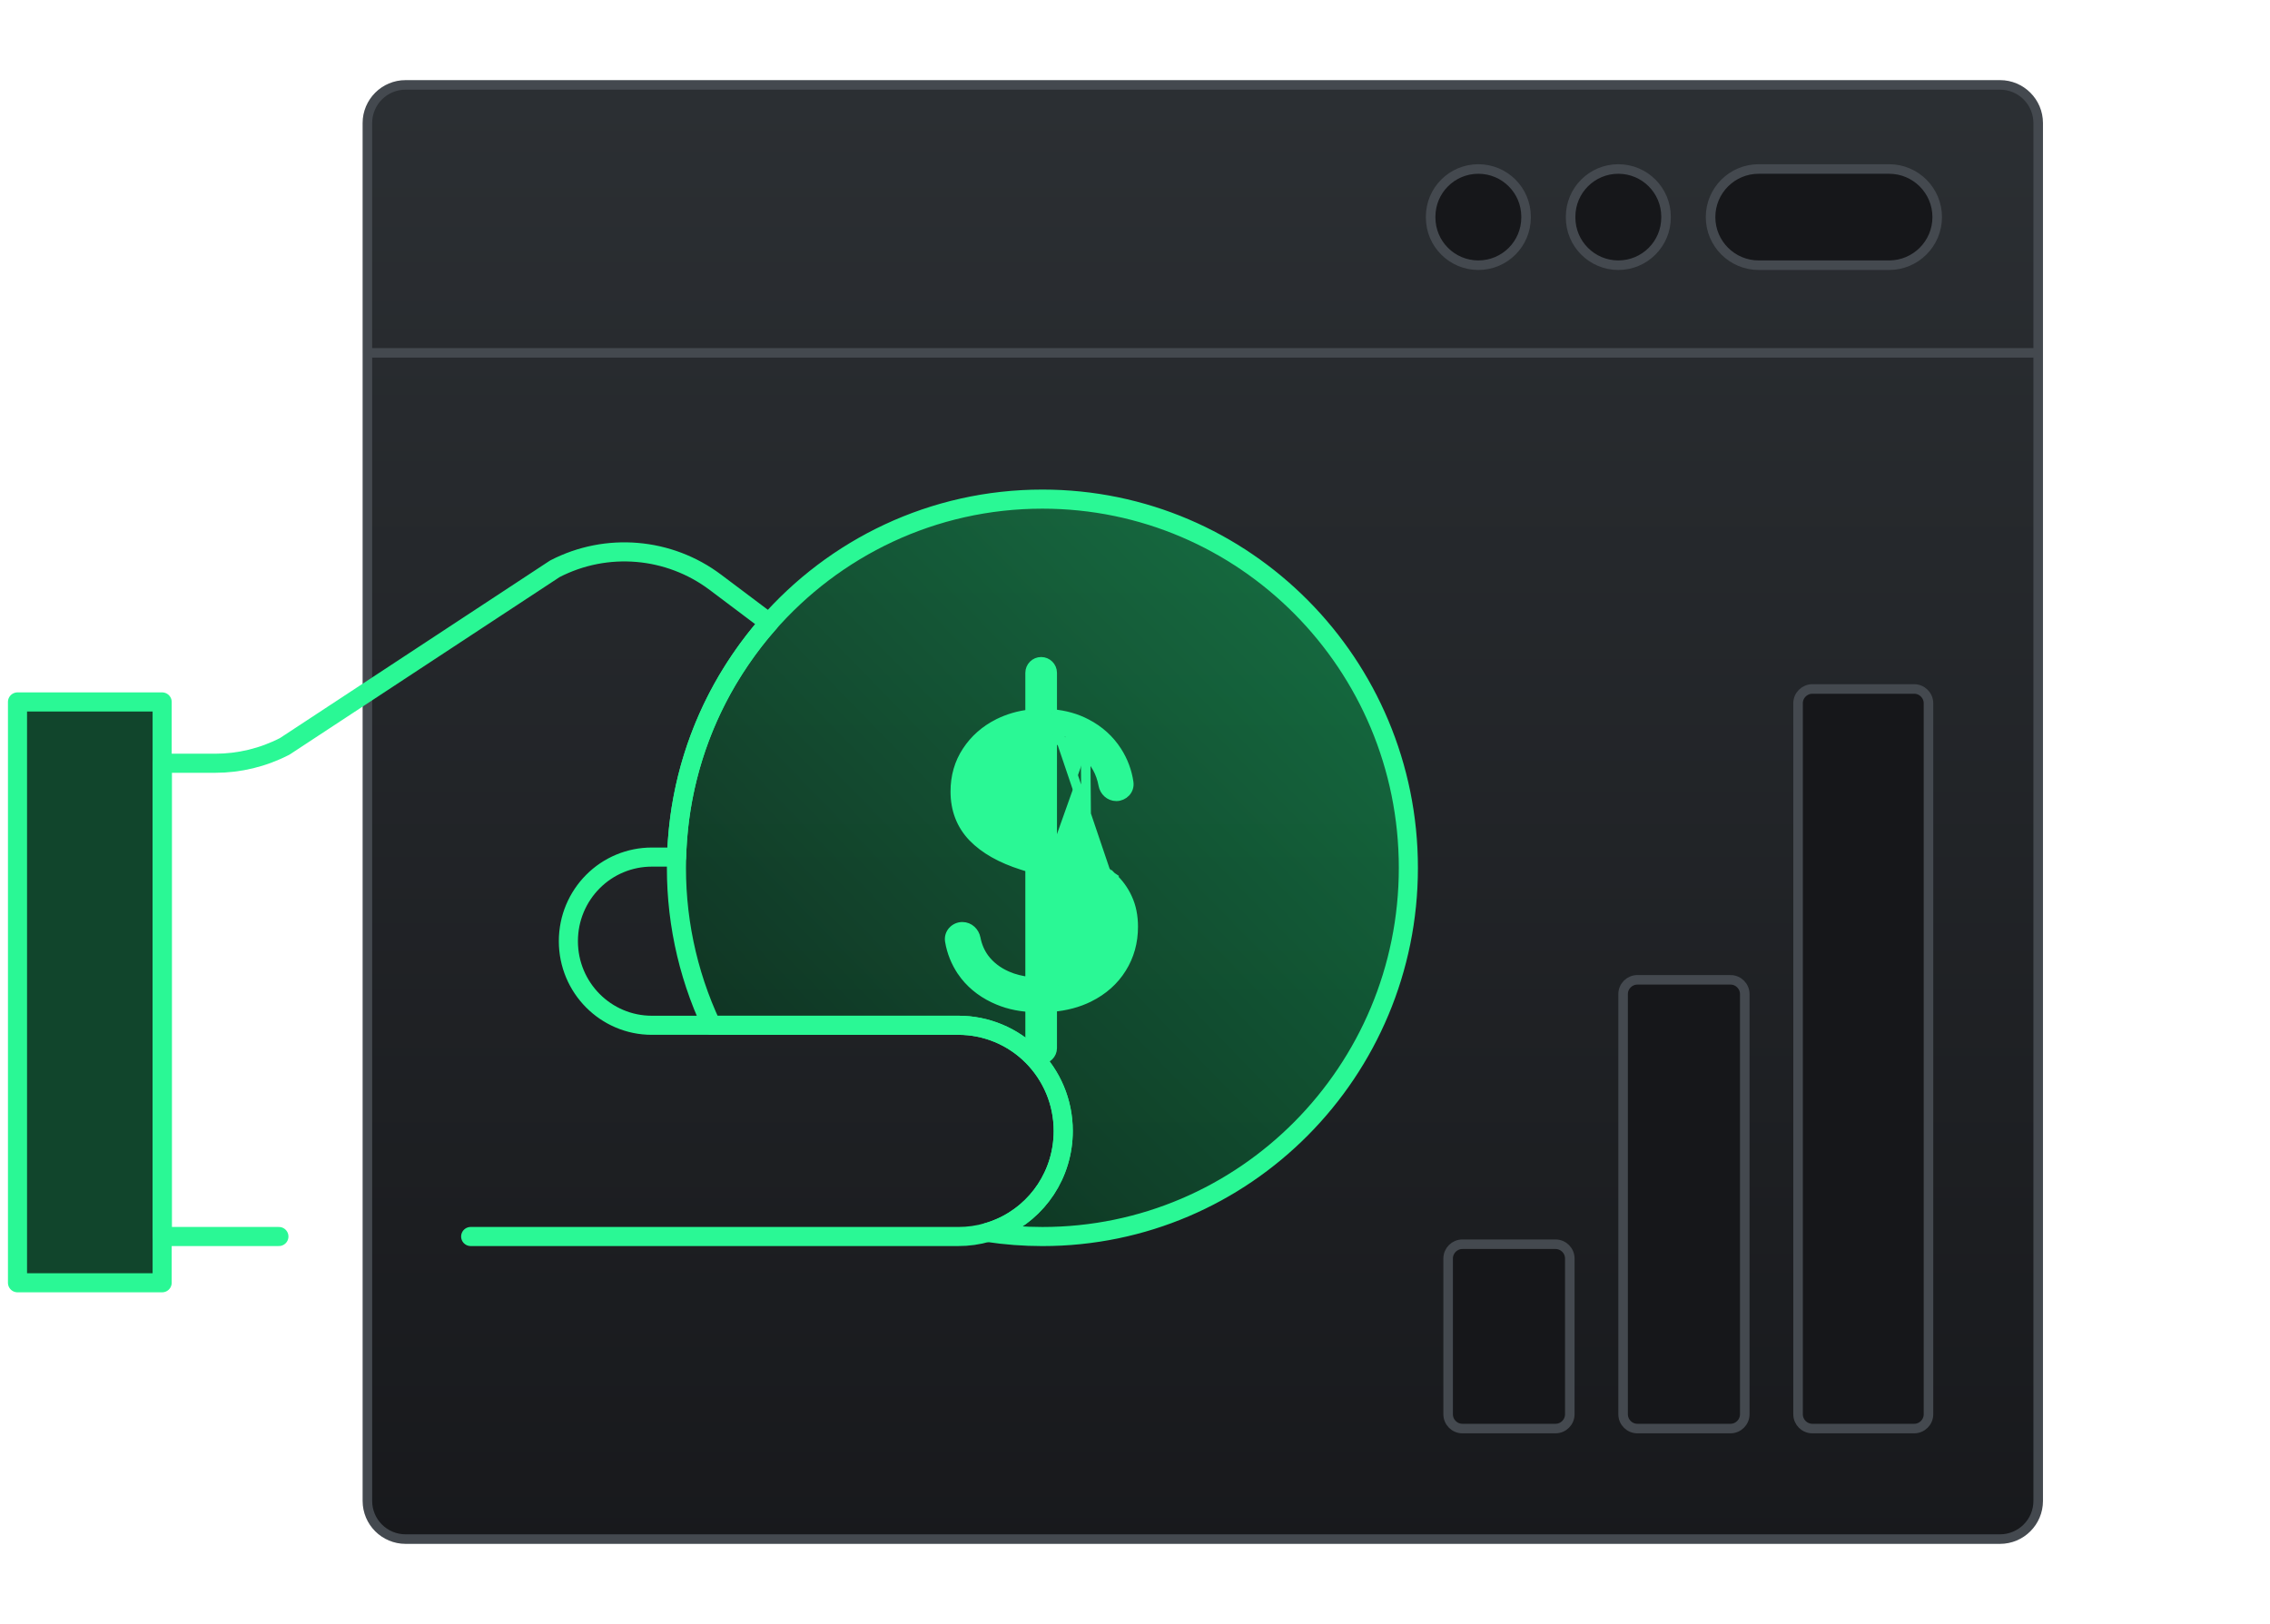
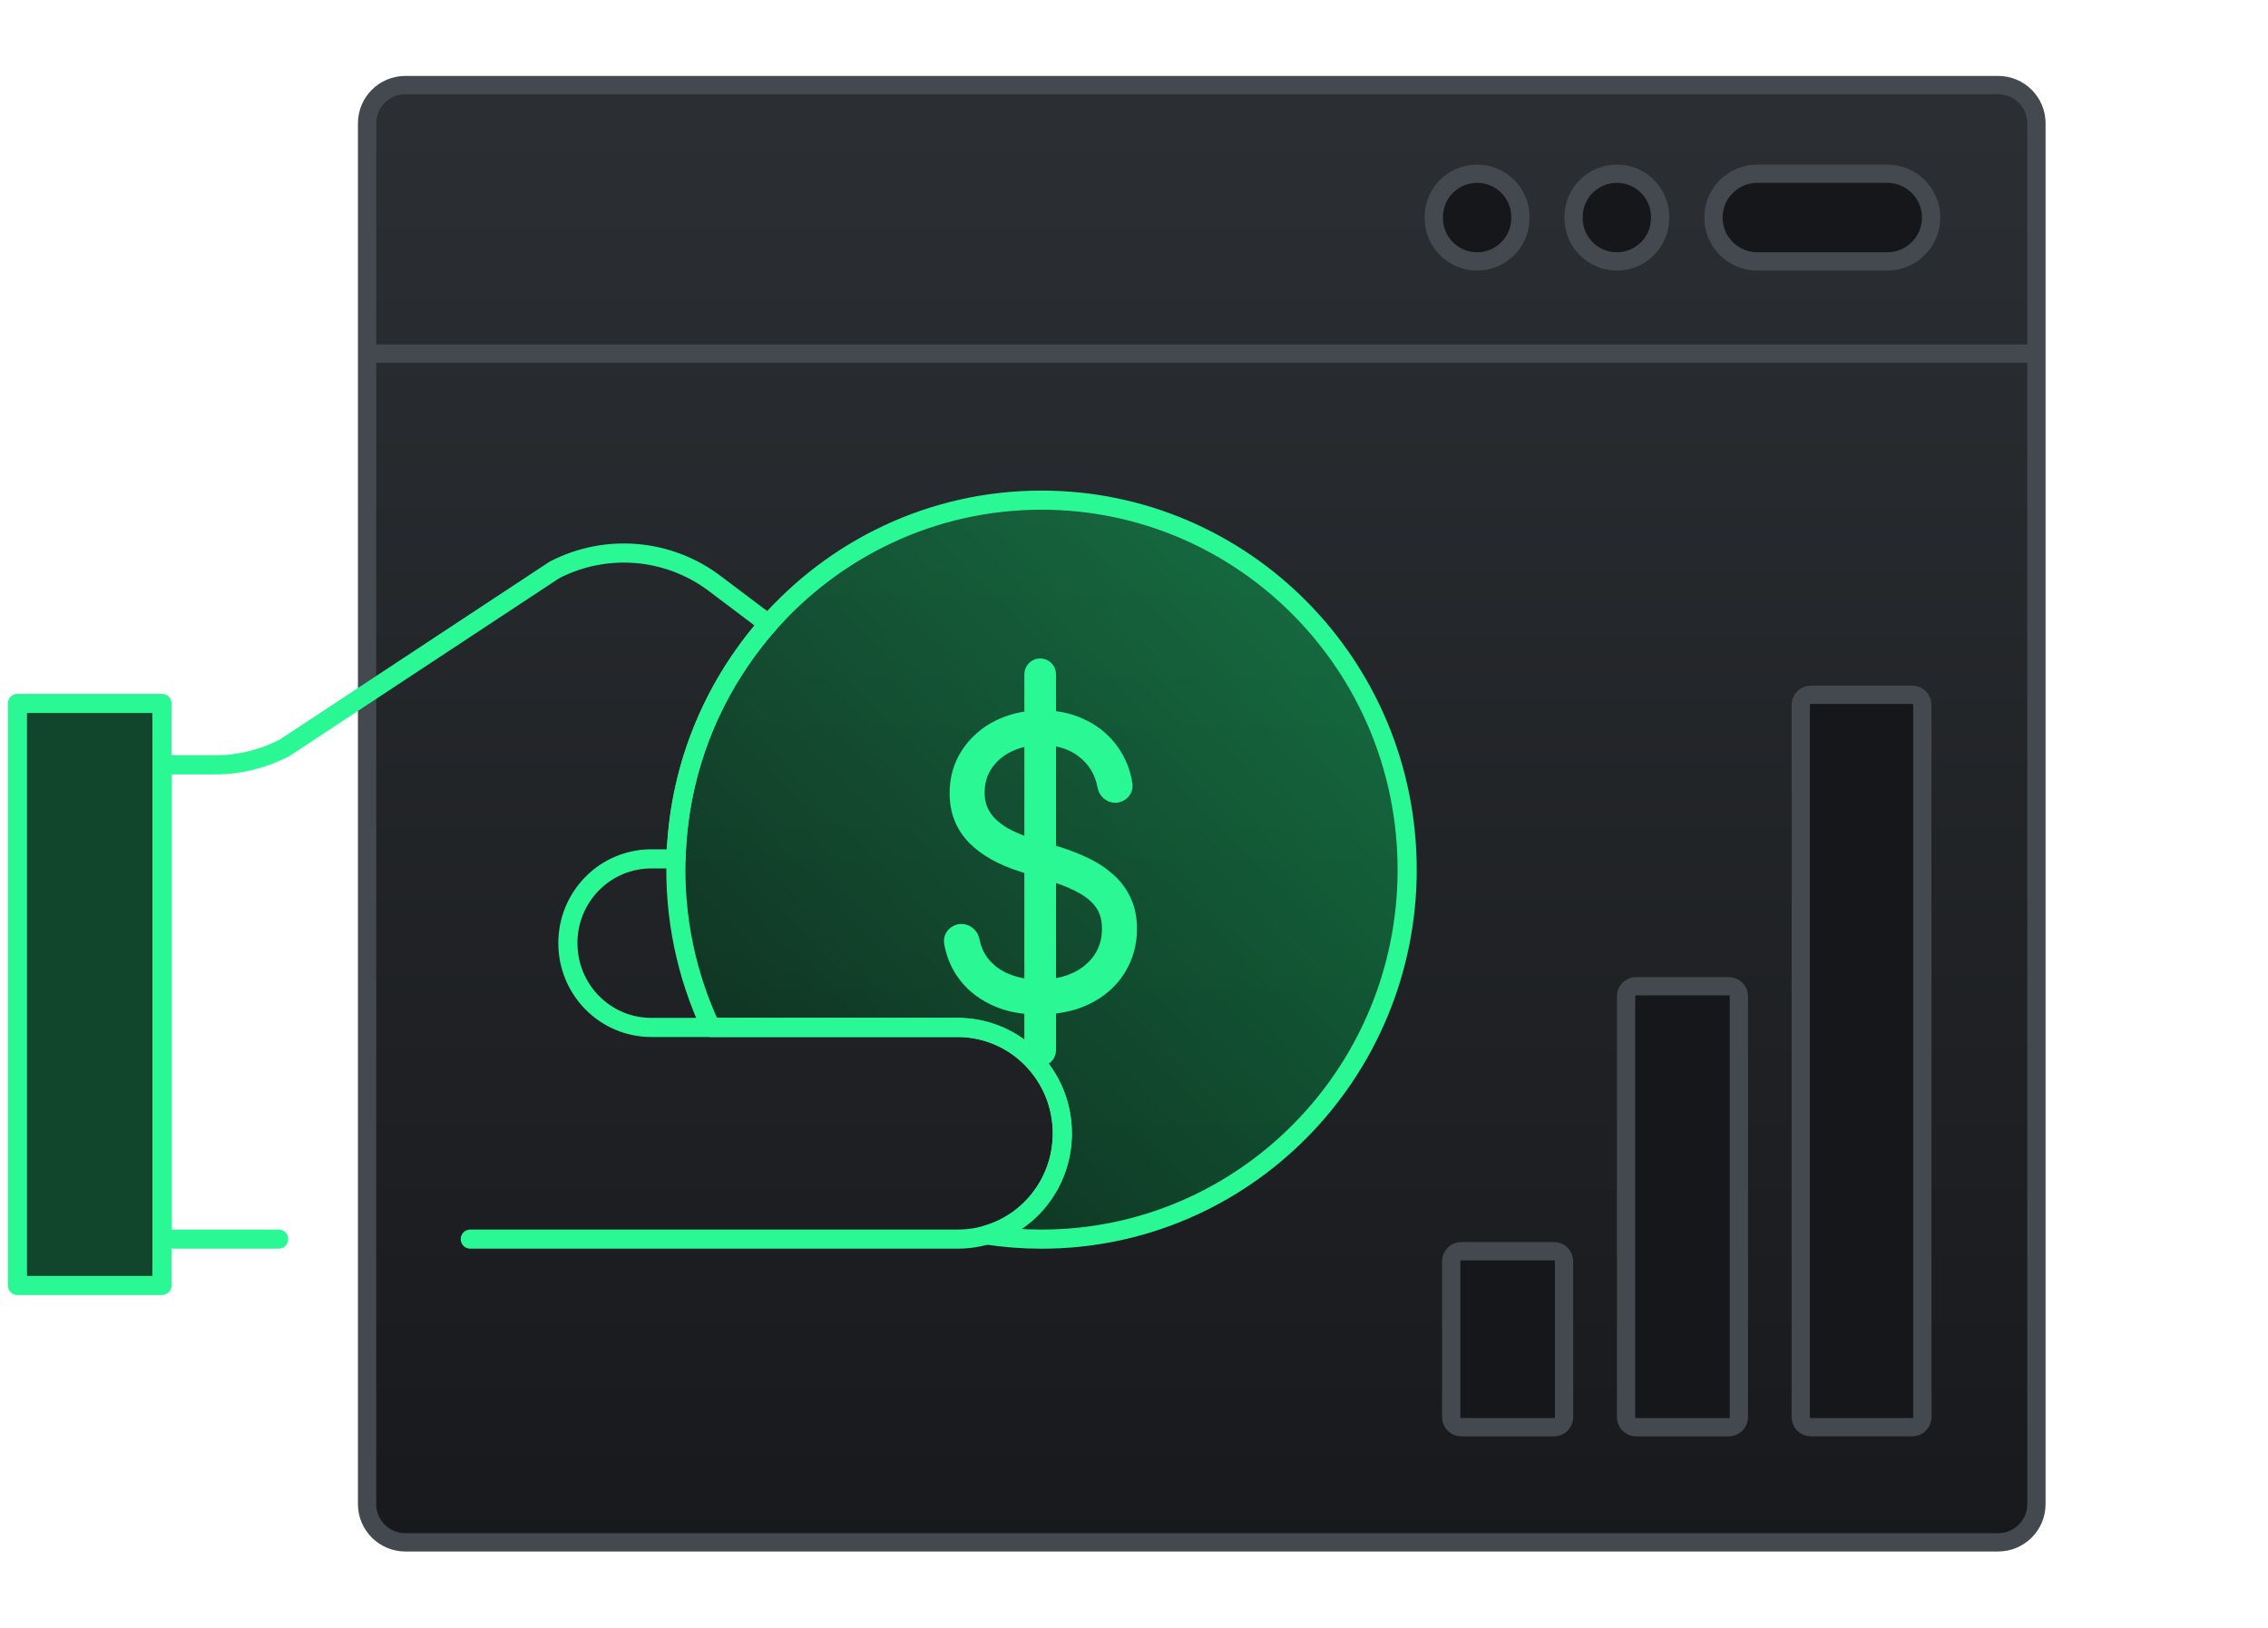
- <svg xmlns="http://www.w3.org/2000/svg" width="218" height="156" fill="none">
-   <path d="M38.952 8.155H192.07a3.669 3.669 0 0 1 3.669 3.668V144.177a3.669 3.669 0 0 1-3.669 3.668H38.951a3.668 3.668 0 0 1-3.668-3.668V11.823a3.669 3.669 0 0 1 3.669-3.668Z" fill="url('#paint0_linear_305_8585')" />
-   <path d="M35.283 33.895v110.282a3.668 3.668 0 0 0 3.669 3.668H192.07a3.669 3.669 0 0 0 3.669-3.668V33.895m-160.457 0V11.823a3.669 3.669 0 0 1 3.669-3.668H192.07a3.669 3.669 0 0 1 3.669 3.668v22.072m-160.457 0H195.74" stroke="#44494F" stroke-width=".917" />
-   <path d="M135.253 83.363c0 19.561-15.735 35.418-35.145 35.418-1.794 0-3.555-.136-5.277-.397.004 0 .007-.004.012-.004.433-.12.85-.276 1.257-.457 3.558-1.562 6.008-5.137 6.008-9.289 0-2.805-1.129-5.338-2.95-7.177a10.004 10.004 0 0 0-7.119-2.97H68.323a35.47 35.47 0 0 1-3.344-16.158c0-.016 0-.036.004-.052.011-.525.04-1.042.08-1.559a35.089 35.089 0 0 1 4.807-15.415 37.83 37.83 0 0 1 2.589-3.804c.39-.505.799-.998 1.22-1.48 6.439-7.401 15.891-12.074 26.429-12.074 19.413 0 35.145 15.858 35.145 35.418Z" fill="url('#paint1_linear_305_8585')" fill-opacity=".5" stroke="#2AF895" stroke-width="1.834" stroke-miterlimit="10" stroke-linecap="round" stroke-linejoin="round" />
-   <path d="M1.68 123.221h13.892V67.428H1.68v55.793Z" fill="#11452C" stroke="#2AF895" stroke-width="1.834" stroke-miterlimit="10" stroke-linecap="round" stroke-linejoin="round" />
-   <path d="M45.201 118.778H92.04a9.96 9.96 0 0 0 2.804-.396 9.188 9.188 0 0 0 1.257-.457c3.558-1.563 6.008-5.138 6.008-9.29 0-2.805-1.129-5.337-2.95-7.177a10.007 10.007 0 0 0-7.119-2.97H62.601c-4.43 0-8.017-3.614-8.017-8.078 0-2.233.895-4.252 2.346-5.715a7.97 7.97 0 0 1 5.671-2.364h2.378a35.385 35.385 0 0 1 8.88-22.518l-5.142-3.867a14.536 14.536 0 0 0-15.433-1.307l-25.94 17.056a14.553 14.553 0 0 1-6.676 1.623H15.59v45.46h11.194" stroke="#2AF895" stroke-width="1.834" stroke-miterlimit="10" stroke-linecap="round" stroke-linejoin="round" />
-   <path d="m104.258 72.382-.001-.002c-.851-.752-1.913-1.21-3.209-1.358v10.392m3.21-9.032.092 10.766m-.092-10.766c.908.798 1.472 1.801 1.696 3.028.106.585.603 1.082 1.254 1.082.691 0 1.299-.592 1.185-1.338a7.542 7.542 0 0 0-1.114-2.977c-.723-1.13-1.702-2.015-2.927-2.654-.989-.523-2.093-.832-3.304-.933m3.21 3.792-3.21-3.792m0 12.824.806.248h.004c.97.309 1.869.666 2.694 1.074m-3.504-1.322-.458-.14v.48l.458.14v-.48Zm3.504 1.322h.001l-.203.412m.202-.412h-.001l-.201.412m.202-.412a9.165 9.165 0 0 1 2.216 1.496m-2.418-1.084c.81.396 1.513.87 2.109 1.422m.309-.338-.002-.002-.307.34m.309-.338a6.157 6.157 0 0 1 1.51 2.062c.372.803.551 1.715.551 2.726 0 1.476-.369 2.812-1.113 3.994-.735 1.182-1.782 2.108-3.124 2.78h-.001c-1.046.52-2.23.833-3.543.945v3.941a1.06 1.06 0 0 1-2.12 0v-3.924c-1.265-.083-2.378-.345-3.5-.881-1.275-.61-2.294-1.463-3.047-2.56v-.002a7.348 7.348 0 0 1-1.164-2.904c-.133-.768.492-1.382 1.202-1.382.668 0 1.17.511 1.285 1.102.14.728.417 1.369.826 1.929.544.724 1.269 1.288 2.186 1.69.661.29 1.397.477 2.211.56V83.34l-.746-.234c-2.033-.645-3.626-1.535-4.746-2.693l-.001-.001c-1.131-1.18-1.691-2.65-1.691-4.38 0-1.444.37-2.74 1.118-3.873.74-1.13 1.746-2.016 3.004-2.653h.002a8.95 8.95 0 0 1 3.06-.89v-3.984a1.06 1.06 0 1 1 2.121 0v3.957m5.72 15.642.003.002-.312.336m0 0-5.411-15.98m2.276 25.085a7.391 7.391 0 0 1-2.276.618V84.007l.099.03.001.001c1.193.372 2.176.79 2.956 1.25l.002.002c.778.454 1.343.98 1.718 1.57.367.578.561 1.287.561 2.147 0 1.073-.271 1.995-.802 2.783-.537.796-1.284 1.425-2.259 1.885ZM98.927 71.05v9.711c-.69-.224-1.32-.48-1.892-.765a6.793 6.793 0 0 1-1.545-1.04 4.308 4.308 0 0 1-.974-1.316c-.217-.485-.33-1.035-.33-1.658 0-.977.25-1.827.742-2.565.498-.747 1.186-1.342 2.08-1.784a6.347 6.347 0 0 1 1.92-.583Z" fill="#2AF895" stroke="#2AF895" stroke-width=".917" />
-   <rect x="164.275" y="16.233" width="21.765" height="9.242" rx="4.621" fill="#16171A" stroke="#44494F" stroke-width=".917" />
-   <path d="M183.826 66.183c.76 0 1.376.616 1.376 1.375v68.294c0 .759-.616 1.375-1.376 1.375h-9.773c-.76 0-1.376-.616-1.376-1.375V67.558c0-.76.616-1.375 1.376-1.375h9.773ZM166.183 94.12c.76 0 1.376.617 1.376 1.376v40.355c0 .76-.616 1.376-1.376 1.376h-8.932c-.76 0-1.376-.616-1.376-1.376V95.496c0-.76.616-1.375 1.376-1.375h8.932Z" fill="#16171A" stroke="#44494F" stroke-width=".917" />
-   <rect x="150.756" y="119.519" width="17.708" height="11.684" rx="1.376" transform="rotate(90 150.756 119.519)" fill="#16171A" stroke="#44494F" stroke-width=".917" />
-   <rect x="150.834" y="16.233" width="9.164" height="9.242" rx="4.582" fill="#16171A" stroke="#44494F" stroke-width=".917" />
-   <rect x="137.392" y="16.233" width="9.164" height="9.242" rx="4.582" fill="#16171A" stroke="#44494F" stroke-width=".917" />
+ <svg xmlns="http://www.w3.org/2000/svg" width="124" height="89" fill="none">
+   <path d="M22.163 4.652h87.083c1.156 0 2.093.937 2.093 2.093v75.51a2.093 2.093 0 0 1-2.093 2.093H22.163a2.093 2.093 0 0 1-2.093-2.093V6.745c0-1.156.937-2.093 2.093-2.093Z" fill="url('#paint0_linear_478_18105')" />
+   <path d="M20.07 19.338v62.917c0 1.156.937 2.093 2.093 2.093h87.083a2.093 2.093 0 0 0 2.093-2.093V19.338m-91.269 0V6.745c0-1.156.937-2.093 2.093-2.093h87.083c1.156 0 2.093.937 2.093 2.093v12.593m-91.269 0h91.269" stroke="#44494F" />
+   <path d="M76.935 47.56c0 11.159-8.95 20.206-19.991 20.206-1.02 0-2.022-.078-3.002-.227l.007-.002c.247-.069.484-.158.715-.26 2.024-.892 3.417-2.932 3.417-5.3 0-1.6-.642-3.046-1.678-4.095a5.683 5.683 0 0 0-4.048-1.694h-13.49a20.287 20.287 0 0 1-1.903-9.219c0-.009 0-.02.002-.03.007-.299.023-.594.046-.889a20.061 20.061 0 0 1 2.734-8.794 21.58 21.58 0 0 1 1.473-2.17c.221-.289.455-.57.694-.844 3.662-4.223 9.039-6.89 15.033-6.89 11.042 0 19.99 9.048 19.99 20.207Z" fill="url('#paint1_linear_478_18105')" fill-opacity=".5" stroke="#2AF895" stroke-width="1.046" stroke-miterlimit="10" stroke-linecap="round" stroke-linejoin="round" />
+   <path d="M.953 70.299h7.902v-31.83H.953v31.83Z" fill="#11452C" stroke="#2AF895" stroke-width="1.046" stroke-miterlimit="10" stroke-linecap="round" stroke-linejoin="round" />
+   <path d="M25.71 67.764h26.642a5.64 5.64 0 0 0 2.31-.487c2.024-.892 3.418-2.931 3.418-5.3 0-1.6-.643-3.045-1.679-4.095a5.683 5.683 0 0 0-4.049-1.694H35.608c-2.52 0-4.56-2.062-4.56-4.61a4.62 4.62 0 0 1 1.334-3.26 4.526 4.526 0 0 1 3.226-1.348h1.352a20.22 20.22 0 0 1 5.05-12.847l-2.924-2.206a8.248 8.248 0 0 0-8.778-.746l-14.755 9.73a8.257 8.257 0 0 1-3.797.927H8.867v25.936h6.368" stroke="#2AF895" stroke-width="1.046" stroke-miterlimit="10" stroke-linecap="round" stroke-linejoin="round" />
+   <path d="M59.298 41.294h.001c.517.456.838 1.029.965 1.73.06.333.343.616.714.616.394 0 .74-.337.675-.762a4.305 4.305 0 0 0-2.299-3.214 4.84 4.84 0 0 0-1.879-.533v-2.258a.604.604 0 1 0-1.208 0v2.274a5.08 5.08 0 0 0-1.74.507h-.001a4.359 4.359 0 0 0-1.71 1.514c-.425.647-.636 1.386-.636 2.21 0 .987.319 1.825.962 2.498h.001c.637.662 1.544 1.17 2.7 1.537l.424.134v6.257a4.15 4.15 0 0 1-1.256-.32 3.046 3.046 0 0 1-1.243-.964 2.708 2.708 0 0 1-.47-1.101c-.066-.337-.352-.628-.732-.628-.404 0-.76.35-.685.786.106.61.326 1.163.662 1.659.428.627 1.009 1.114 1.734 1.462.638.306 1.271.455 1.99.502v2.24a.604.604 0 1 0 1.208 0v-2.25c.747-.063 1.42-.241 2.015-.538.764-.384 1.36-.912 1.778-1.587.423-.674.633-1.436.633-2.278 0-.577-.102-1.097-.313-1.555a3.519 3.519 0 0 0-.86-1.176 5.213 5.213 0 0 0-1.26-.854c-.47-.233-.98-.437-1.533-.612l-.002-.001-.458-.141v-5.93c.736.085 1.34.347 1.823.776Zm-4.121-.426a3.6 3.6 0 0 1 1.09-.333v5.54a7.693 7.693 0 0 1-1.075-.437 3.86 3.86 0 0 1-.878-.592 2.457 2.457 0 0 1-.554-.751 2.29 2.29 0 0 1-.188-.946c0-.558.142-1.043.422-1.464a2.962 2.962 0 0 1 1.183-1.017Zm2.298 12.927v-5.868l.055.017c.68.213 1.238.452 1.682.714.443.26.764.56.978.896.209.33.32.734.32 1.225 0 .613-.155 1.14-.457 1.589-.306.453-.73.812-1.285 1.075a4.194 4.194 0 0 1-1.293.352Z" fill="#2AF895" stroke="#2AF895" stroke-width=".523" />
+   <rect x="93.68" y="9.5" width="11.902" height="4.796" rx="2.398" fill="#16171A" stroke="#44494F" />
+   <path d="M104.555 37.996c.302 0 .547.245.547.547v38.962a.547.547 0 0 1-.547.546h-5.553a.547.547 0 0 1-.546-.546V38.543c0-.302.245-.547.546-.547h5.553ZM94.524 53.935c.302 0 .546.245.546.547v23.023a.547.547 0 0 1-.546.547h-5.075a.547.547 0 0 1-.546-.547V54.482c0-.302.244-.547.546-.547h5.075Z" fill="#16171A" stroke="#44494F" />
+   <rect x="85.512" y="68.426" width="9.626" height="6.168" rx=".547" transform="rotate(90 85.512 68.426)" fill="#16171A" stroke="#44494F" />
+   <rect x="86.031" y="9.5" width="4.734" height="4.796" rx="2.367" fill="#16171A" stroke="#44494F" />
+   <rect x="78.391" y="9.5" width="4.734" height="4.796" rx="2.367" fill="#16171A" stroke="#44494F" />
  <defs>
-     <linearGradient id="paint0_linear_305_8585" x1="117.079" y1="161.714" x2="117.079" y2="-3.342" gradientUnits="userSpaceOnUse">
+     <linearGradient id="paint0_linear_478_18105" x1="66.596" y1="92.26" x2="66.596" y2="-1.907" gradientUnits="userSpaceOnUse">
      <stop stop-color="#16171A" />
      <stop offset="1" stop-color="#2D3135" />
    </linearGradient>
-     <linearGradient id="paint1_linear_305_8585" x1="126.465" y1="59.015" x2="74.223" y2="109.976" gradientUnits="userSpaceOnUse">
+     <linearGradient id="paint1_linear_478_18105" x1="71.936" y1="33.669" x2="42.134" y2="62.653" gradientUnits="userSpaceOnUse">
      <stop stop-color="#06AA53" />
      <stop offset="1" stop-color="#024421" />
    </linearGradient>
  </defs>
</svg>
